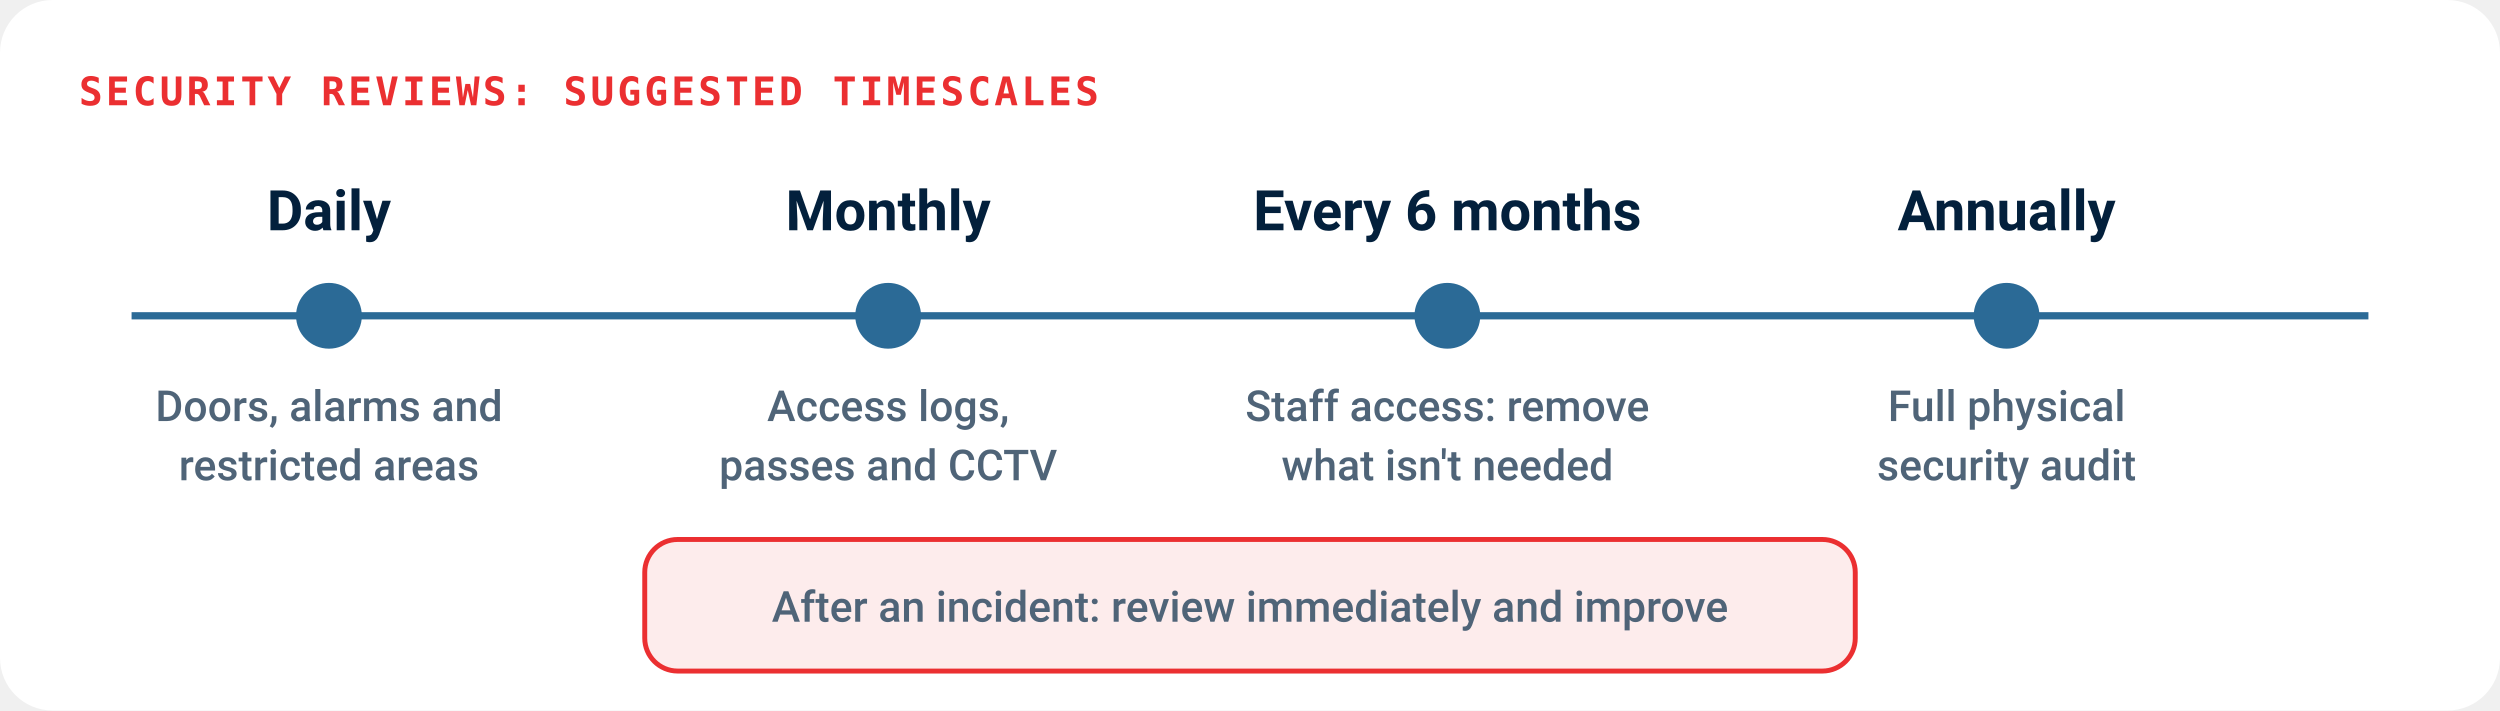
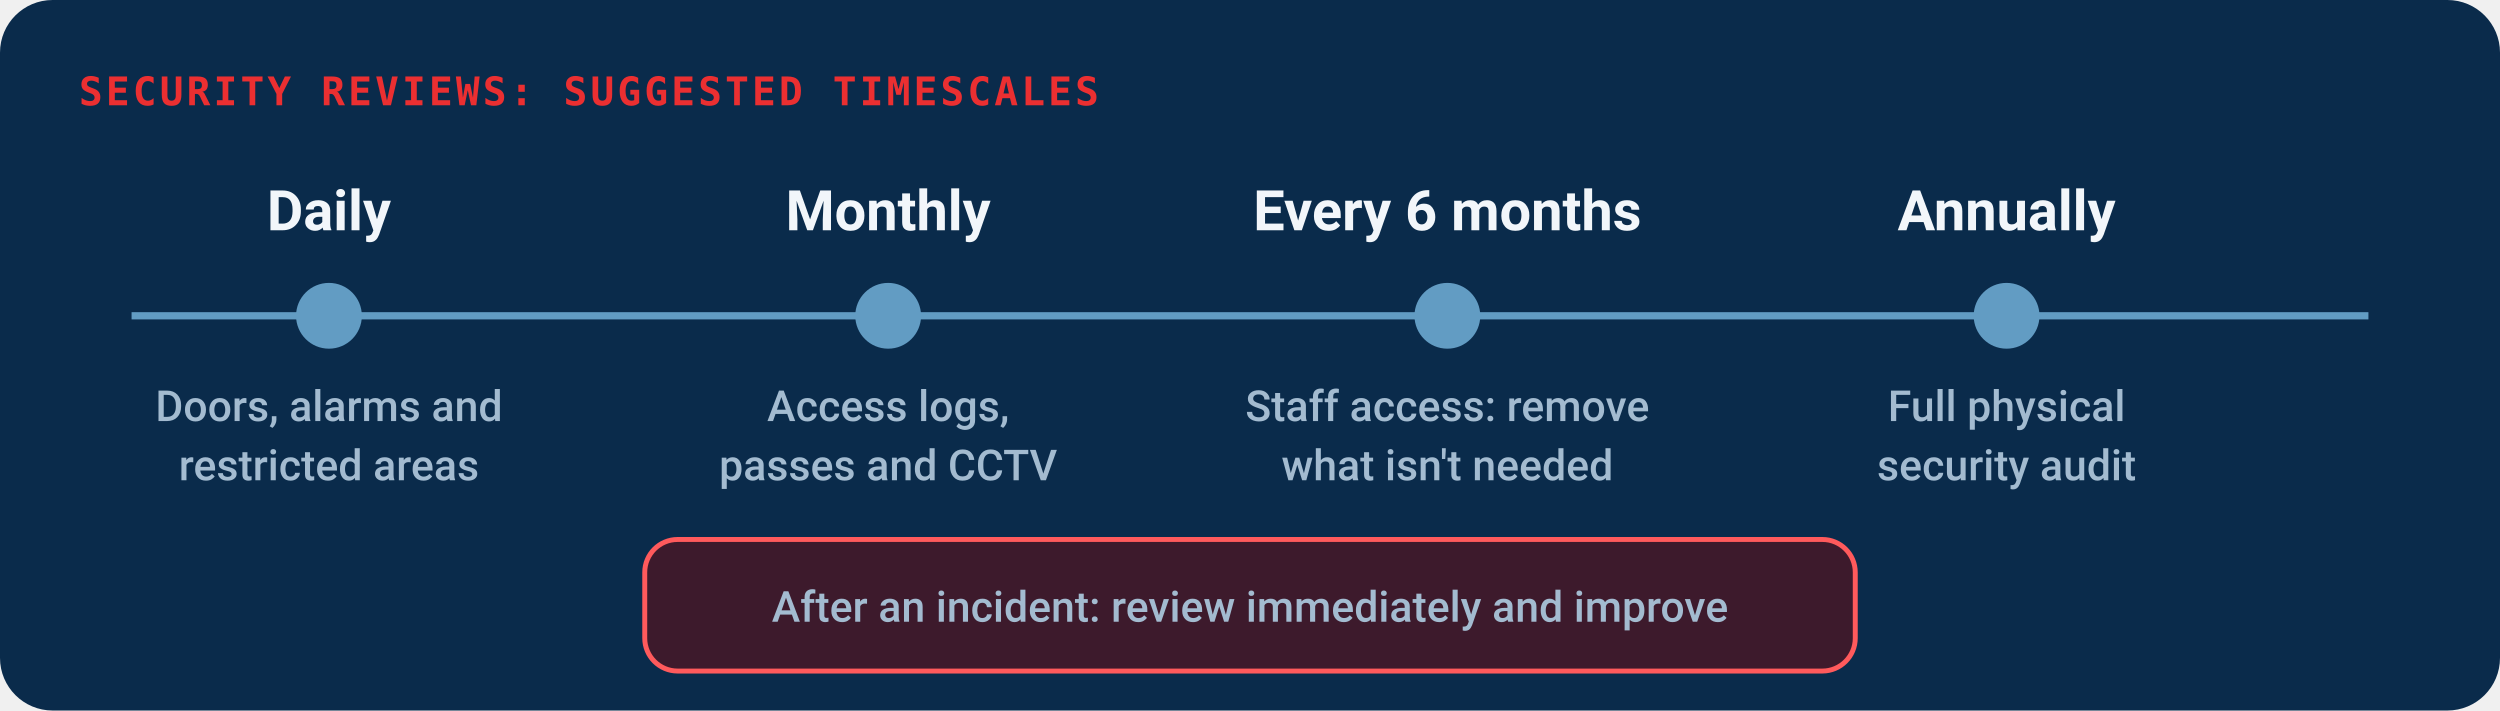
<svg xmlns="http://www.w3.org/2000/svg" viewBox="0 0 760 216" width="760" height="216" role="img" aria-labelledby="t d">
  <style>
- .bg{fill:#ffffff}
- .t{font:600 15px system-ui,-apple-system,'Segoe UI',Roboto,sans-serif;fill:#03203c}
- .tb{font:700 17px system-ui,-apple-system,'Segoe UI',Roboto,sans-serif;fill:#03203c}
- .s{font:500 13px system-ui,-apple-system,'Segoe UI',Roboto,sans-serif;fill:#4f6478}
- .m{font:600 13px ui-monospace,Menlo,Consolas,monospace;fill:#03203c}
+ .bg{fill:#0a2b4b}
+ .t{font:600 15px system-ui,-apple-system,'Segoe UI',Roboto,sans-serif;fill:#f2f6fa}
+ .tb{font:700 17px system-ui,-apple-system,'Segoe UI',Roboto,sans-serif;fill:#f2f6fa}
+ .s{font:500 13px system-ui,-apple-system,'Segoe UI',Roboto,sans-serif;fill:#a3bbd0}
+ .m{font:600 13px ui-monospace,Menlo,Consolas,monospace;fill:#f2f6fa}
.h{font:700 12px ui-monospace,Menlo,Consolas,monospace;fill:#eb2f31;letter-spacing:.08em}
.w{fill:#ffffff}
- .box{fill:#f5f8fb;stroke:#b9cad8;stroke-width:1.5}
- .acc{fill:#e7f0f7;stroke:#2b6a96;stroke-width:1.5}
- .bad{fill:#fdecec;stroke:#eb2f31;stroke-width:1.5}
- .good{fill:#e1f3e8;stroke:#1d7a45;stroke-width:1.5}
- .amb{fill:#fbf0dc;stroke:#a8650a;stroke-width:1.5}
- .dim{fill:#eef3f7;stroke:#cddbe7;stroke-width:1.5}
- .solid-acc{fill:#2b6a96}.solid-bad{fill:#eb2f31}.solid-good{fill:#1d7a45}.solid-amb{fill:#a8650a}.solid-ink{fill:#03203c}
- .ln{stroke:#4f6478;stroke-width:2;fill:none}
- .ln-acc{stroke:#2b6a96;stroke-width:2.2;fill:none}
- .ln-bad{stroke:#eb2f31;stroke-width:2.2;fill:none}
- .ln-good{stroke:#1d7a45;stroke-width:2.2;fill:none}
+ .box{fill:#0f3557;stroke:#2c5a80;stroke-width:1.5}
+ .acc{fill:#123c60;stroke:#629cc3;stroke-width:1.5}
+ .bad{fill:#3d1a2c;stroke:#ff5a5c;stroke-width:1.5}
+ .good{fill:#0f3b3a;stroke:#4cc38a;stroke-width:1.5}
+ .amb{fill:#33301f;stroke:#f2b544;stroke-width:1.5}
+ .dim{fill:#0c3052;stroke:#24496b;stroke-width:1.5}
+ .solid-acc{fill:#629cc3}.solid-bad{fill:#eb2f31}.solid-good{fill:#2f9a5f}.solid-amb{fill:#c98f22}.solid-ink{fill:#f2f6fa}
+ .ln{stroke:#a3bbd0;stroke-width:2;fill:none}
+ .ln-acc{stroke:#629cc3;stroke-width:2.2;fill:none}
+ .ln-bad{stroke:#ff5a5c;stroke-width:2.2;fill:none}
+ .ln-good{stroke:#4cc38a;stroke-width:2.2;fill:none}
.dash{stroke-dasharray:6 5}
- .tx-acc{fill:#2b6a96}.tx-bad{fill:#d4282a}.tx-good{fill:#1d7a45}.tx-amb{fill:#a8650a}
- .ic{fill:none;stroke:#03203c;stroke-width:2;stroke-linecap:round;stroke-linejoin:round}
- .ic-bad{fill:none;stroke:#eb2f31;stroke-width:2;stroke-linecap:round;stroke-linejoin:round}
- .ic-acc{fill:none;stroke:#2b6a96;stroke-width:2;stroke-linecap:round;stroke-linejoin:round}
- .mk-ln{fill:#4f6478}.mk-acc{fill:#2b6a96}.mk-bad{fill:#eb2f31}.mk-good{fill:#1d7a45}
+ .tx-acc{fill:#629cc3}.tx-bad{fill:#ff5a5c}.tx-good{fill:#4cc38a}.tx-amb{fill:#f2b544}
+ .ic{fill:none;stroke:#f2f6fa;stroke-width:2;stroke-linecap:round;stroke-linejoin:round}
+ .ic-bad{fill:none;stroke:#ff5a5c;stroke-width:2;stroke-linecap:round;stroke-linejoin:round}
+ .ic-acc{fill:none;stroke:#629cc3;stroke-width:2;stroke-linecap:round;stroke-linejoin:round}
+ .mk-ln{fill:#a3bbd0}.mk-acc{fill:#629cc3}.mk-bad{fill:#ff5a5c}.mk-good{fill:#4cc38a}
</style>
  <defs>
    <marker id="a-ln" viewBox="0 0 10 10" refX="9" refY="5" markerWidth="7" markerHeight="7" orient="auto-start-reverse">
      <path d="M0 0 10 5 0 10z" class="mk-ln" />
    </marker>
    <marker id="a-acc" viewBox="0 0 10 10" refX="9" refY="5" markerWidth="7" markerHeight="7" orient="auto-start-reverse">
      <path d="M0 0 10 5 0 10z" class="mk-acc" />
    </marker>
    <marker id="a-bad" viewBox="0 0 10 10" refX="9" refY="5" markerWidth="7" markerHeight="7" orient="auto-start-reverse">
      <path d="M0 0 10 5 0 10z" class="mk-bad" />
    </marker>
    <marker id="a-good" viewBox="0 0 10 10" refX="9" refY="5" markerWidth="7" markerHeight="7" orient="auto-start-reverse">
      <path d="M0 0 10 5 0 10z" class="mk-good" />
    </marker>
  </defs>
  <rect class="bg" width="760" height="216" rx="16" />
  <text x="24" y="32" class="h" text-anchor="start">SECURITY REVIEWS: SUGGESTED TIMESCALES</text>
  <path d="M40 96 H720" class="ln-acc" />
  <circle cx="100" cy="96" r="10" class="solid-acc" />
  <text x="100" y="70" class="tb" text-anchor="middle">Daily</text>
  <text x="100" y="128" class="s" text-anchor="middle">Doors, alarms and</text>
  <text x="100" y="146" class="s" text-anchor="middle">restricted areas</text>
  <circle cx="270" cy="96" r="10" class="solid-acc" />
  <text x="270" y="70" class="tb" text-anchor="middle">Monthly</text>
  <text x="270" y="128" class="s" text-anchor="middle">Access logs,</text>
  <text x="270" y="146" class="s" text-anchor="middle">passes and CCTV</text>
  <circle cx="440" cy="96" r="10" class="solid-acc" />
  <text x="440" y="70" class="tb" text-anchor="middle">Every 6 months</text>
  <text x="440" y="128" class="s" text-anchor="middle">Staff access: remove</text>
  <text x="440" y="146" class="s" text-anchor="middle">what isn't needed</text>
  <circle cx="610" cy="96" r="10" class="solid-acc" />
  <text x="610" y="70" class="tb" text-anchor="middle">Annually</text>
  <text x="610" y="128" class="s" text-anchor="middle">Full physical</text>
  <text x="610" y="146" class="s" text-anchor="middle">security audit</text>
  <rect x="196" y="164" width="368" height="40" rx="10" class="bad" />
  <text x="380" y="189" class="s" text-anchor="middle">After an incident: review immediately and improve</text>
</svg>
